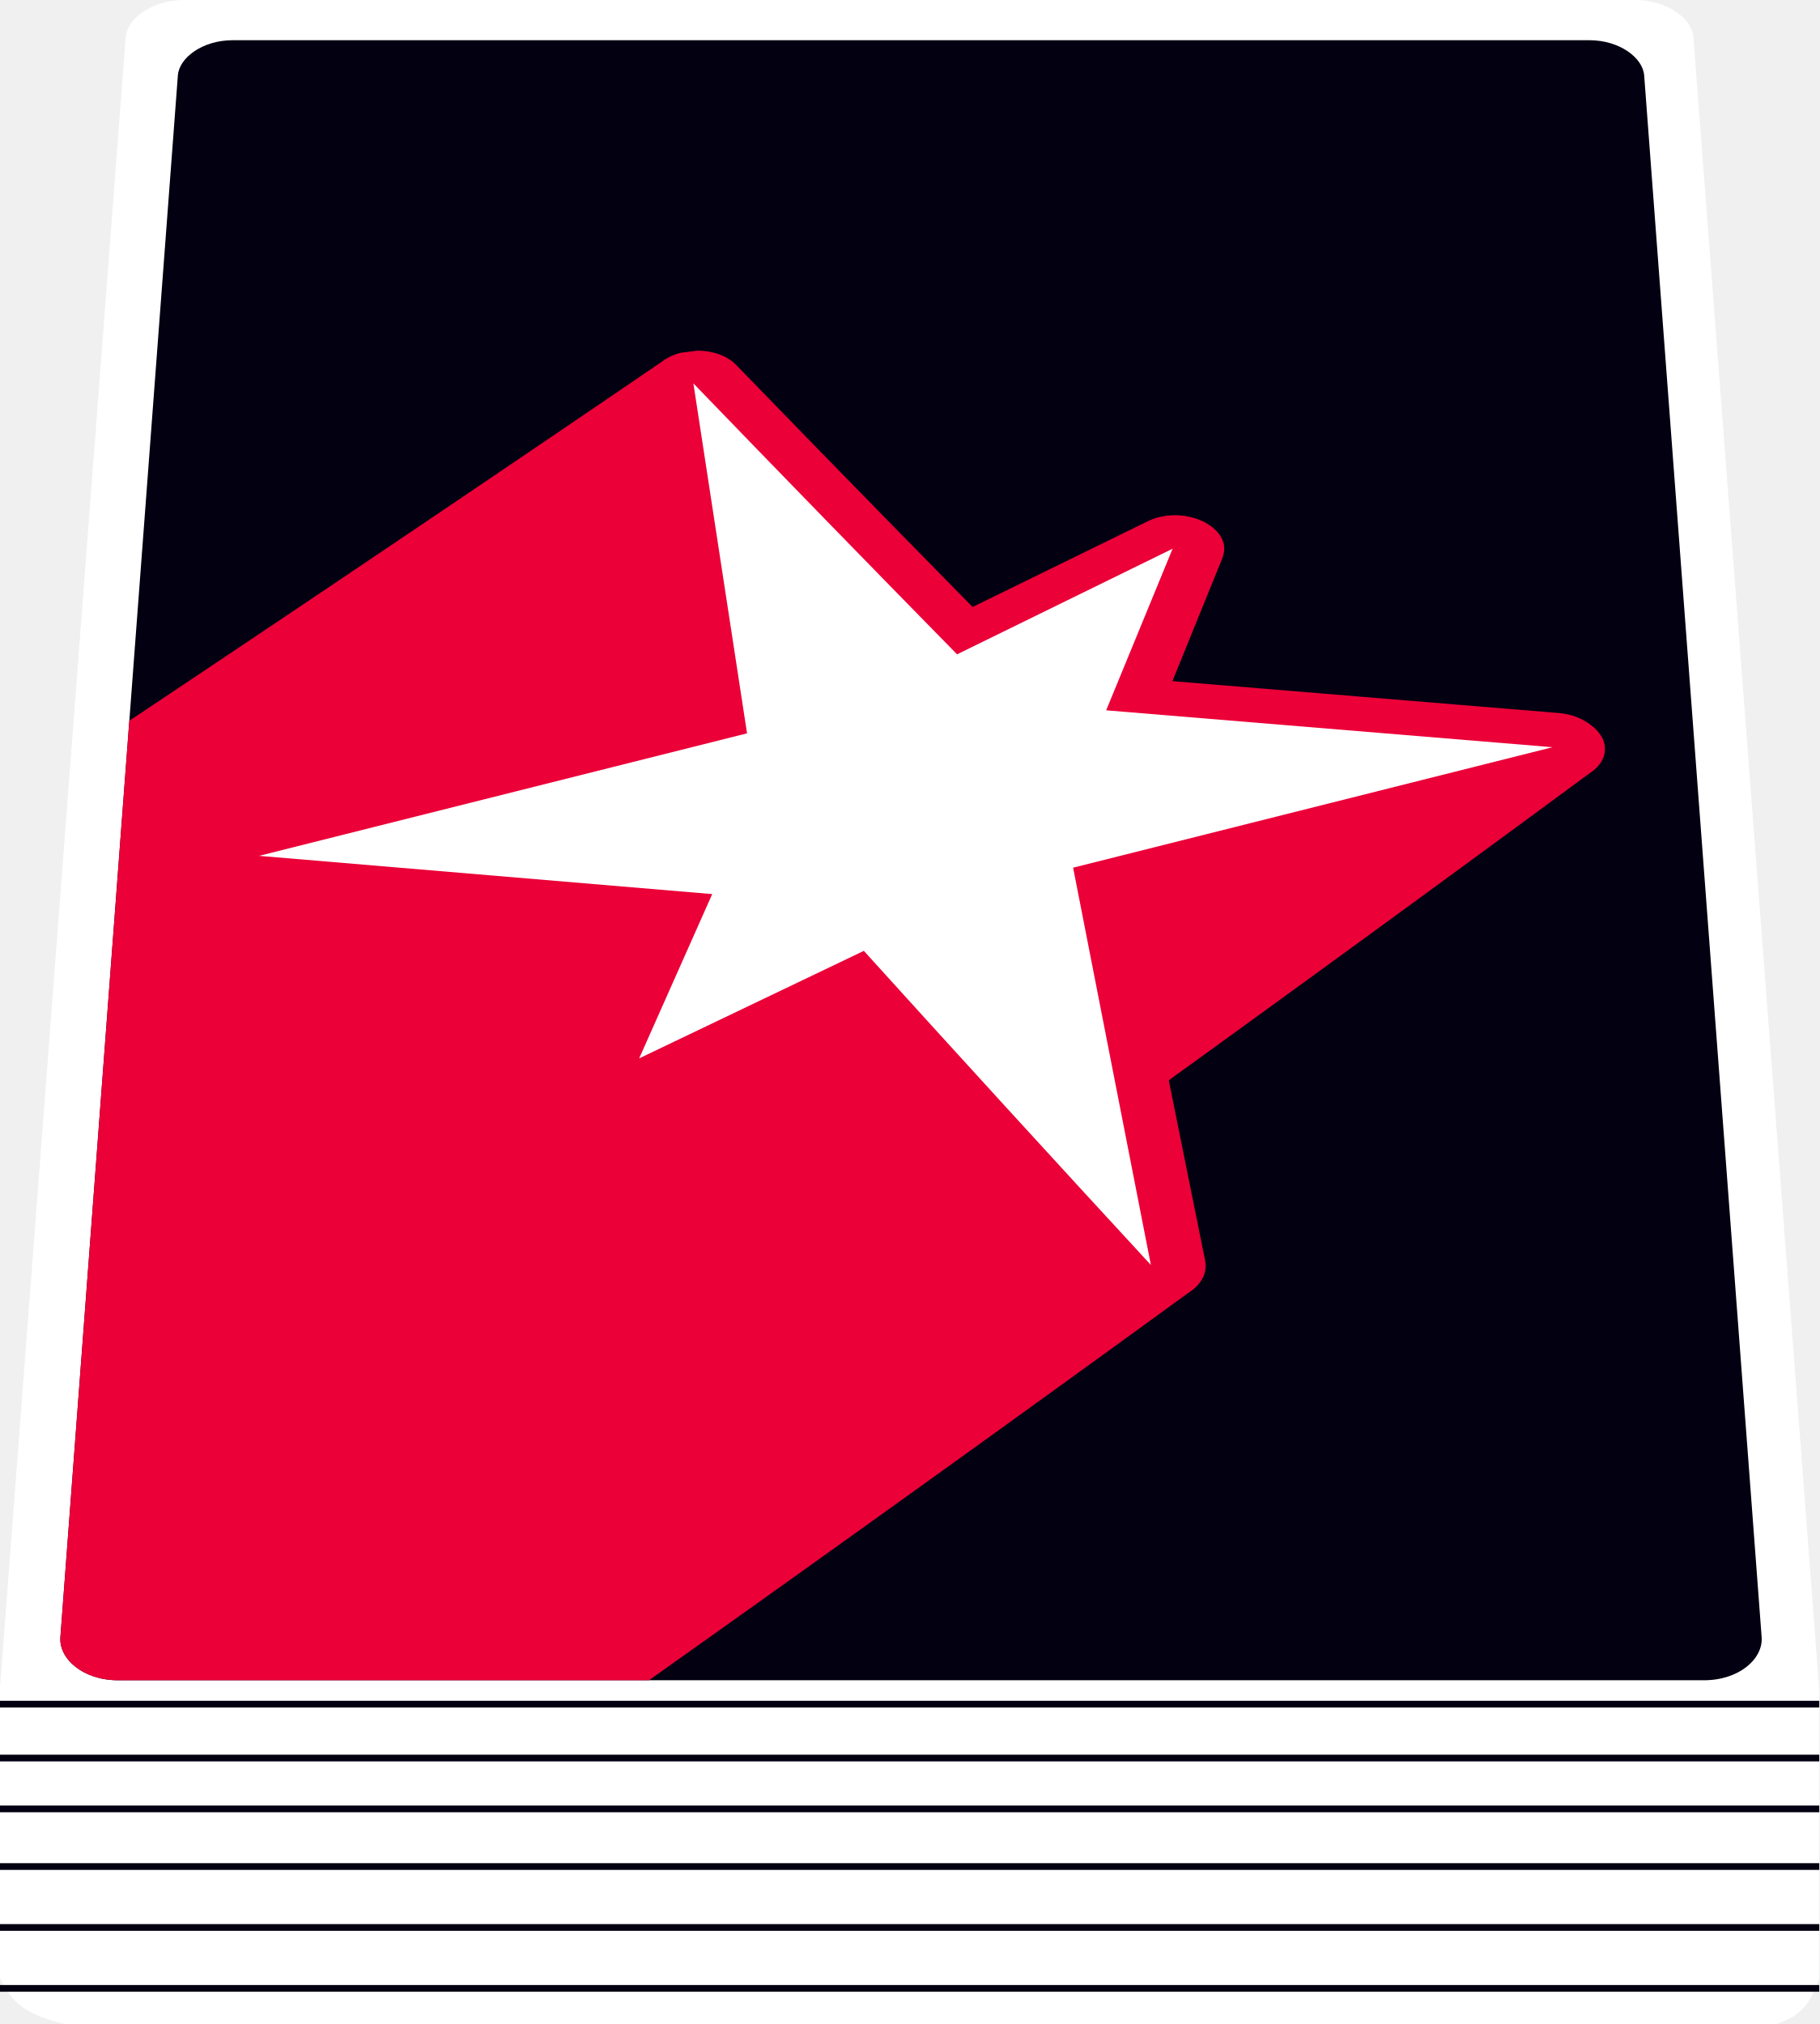
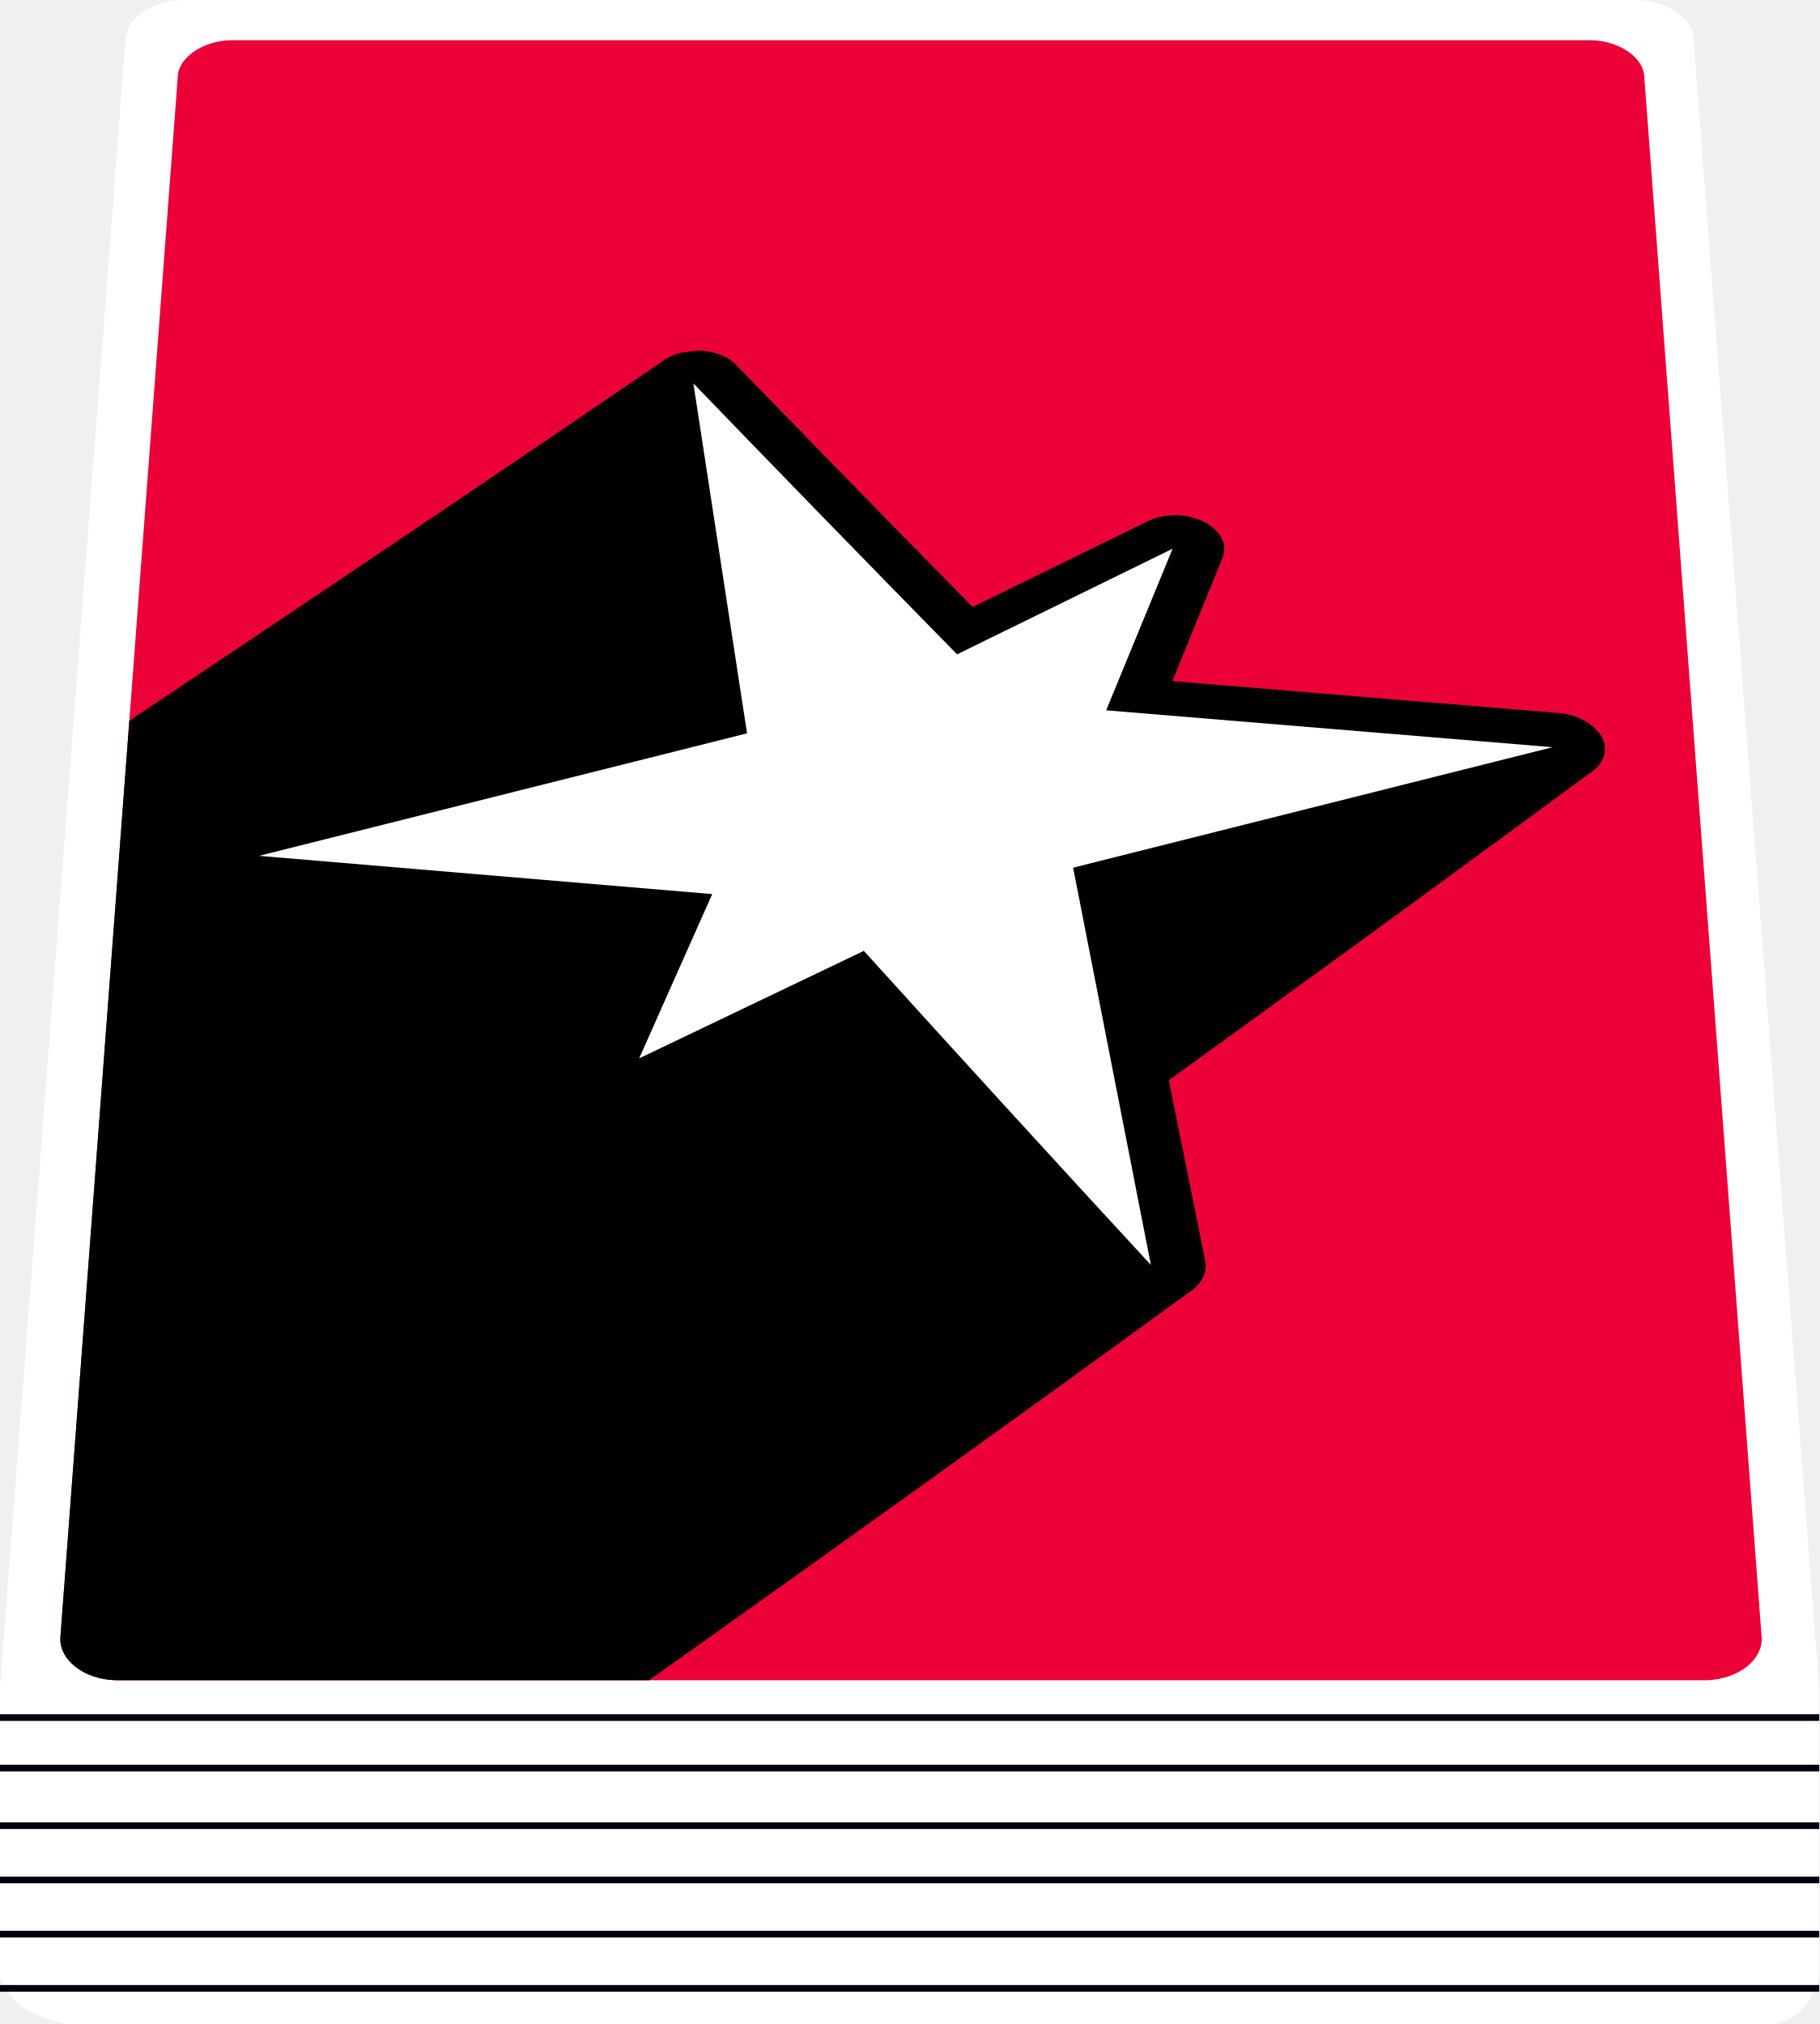
<svg xmlns="http://www.w3.org/2000/svg" width="543" height="604" viewBox="0 0 543 604" fill="none">
  <path fill-rule="evenodd" clip-rule="evenodd" d="M0.025 503.209C12.519 339.168 25.012 175.128 37.505 11.088C37.928 5.552 45.327 0 54.998 0H487.842C497.513 0 504.912 5.552 505.335 11.088C517.828 175.128 530.321 339.168 542.815 503.209C543.331 509.973 535.698 516.792 524.39 516.792H18.45C7.142 516.792 -0.491 509.973 0.025 503.209Z" fill="white" />
-   <path fill-rule="evenodd" clip-rule="evenodd" d="M18.023 488.557C29.709 333.204 41.394 177.853 53.079 22.5C53.474 17.258 60.395 12 69.44 12H474.285C483.331 12 490.251 17.258 490.646 22.5C502.332 177.853 514.017 333.204 525.703 488.557C526.185 494.963 519.045 501.42 508.469 501.42H35.256C24.68 501.42 17.541 494.963 18.023 488.557Z" fill="#020011" />
-   <path fill-rule="evenodd" clip-rule="evenodd" d="M18.023 488.556C24.878 397.394 31.733 306.232 38.588 215.071L38.787 214.957L40.499 213.818L42.235 212.659L43.934 211.52L45.773 210.294L47.456 209.176L49.211 208.003L50.896 206.873L54.36 204.558L56.184 203.339L57.833 202.236L59.658 201.015L61.332 199.902L63.077 198.733L64.753 197.609L66.558 196.399L68.253 195.269L69.967 194.121L71.648 192.99L73.463 191.774L75.126 190.664L76.861 189.501L78.527 188.381L80.323 187.175L82.007 186.051L83.71 184.908L85.382 183.781L87.187 182.57L88.84 181.465L90.566 180.306L92.22 179.19L93.95 178.023L95.721 176.838L97.375 175.731L99.036 174.609L100.829 173.403L102.473 172.301L104.186 171.149L105.834 170.035L107.551 168.874L109.312 167.694L110.957 166.592L112.608 165.473L114.392 164.273L116.027 163.176L119.393 160.895L121.141 159.722L122.785 158.619L124.459 157.49L126.101 156.376L127.873 155.179L129.499 154.088L131.192 152.943L132.806 151.849L134.583 150.647L136.217 149.549L137.883 148.423L139.514 147.315L141.277 146.123L142.893 145.034L144.577 143.896L146.179 142.805L147.947 141.609L149.515 140.547L151.266 139.363L152.849 138.29L154.587 137.111L156.216 136.012L157.881 134.885L159.473 133.8L161.231 132.607L162.845 131.519L164.494 130.4L166.103 129.302L167.832 128.128L169.452 127.034L171.107 125.911L172.689 124.829L174.438 123.643L176.043 122.558L177.68 121.444L179.28 120.351L180.999 119.181L182.611 118.091L184.254 116.974L185.83 115.896L187.567 114.714L189.149 113.641L190.744 112.55L192.421 111.403L194.05 110.295L195.72 109.162L197.325 108.072C199.018 106.721 201.069 105.806 203.153 105.266L208.117 104.643C209.1 104.643 215.528 104.643 219.659 108.887C254.692 145.025 284.569 175.379 290.237 181.137C307.672 172.605 325.106 164.072 342.542 155.539C345.036 154.312 347.897 153.754 350.661 153.754C351.355 153.754 355.305 153.754 359.121 155.658C360.004 156.099 367.476 159.833 364.733 166.648C359.778 178.854 354.824 191.06 349.869 203.266C388.368 206.444 426.866 209.622 465.366 212.8C472.228 213.36 477.83 217.798 478.747 221.839C479.979 227.273 474.95 230.399 474.268 230.823L471.071 233.169L469.477 234.341L467.93 235.485L466.303 236.688L464.648 237.902L463.155 239L461.501 240.223L459.895 241.402L458.257 242.602L456.735 243.72L455.1 244.927L453.48 246.118L451.822 247.329L450.32 248.432L448.656 249.66L447.041 250.844L445.391 252.048L443.861 253.171L442.216 254.383L440.585 255.579L438.919 256.795L437.407 257.902L435.734 259.135L434.107 260.323L432.448 261.533L430.909 262.661L429.198 263.911L427.652 265.044L424.415 267.41L422.731 268.648L421.108 269.833L419.415 271.064L417.877 272.186L416.212 273.409L414.56 274.614L412.872 275.84L411.343 276.955L409.647 278.198L408.016 279.389L406.313 280.625L404.764 281.753L403.088 282.98L401.428 284.189L398.134 286.575L394.843 288.983L393.13 290.224L391.571 291.357L389.885 292.588L388.159 293.837L386.56 294.995L384.947 296.173L383.242 297.415L381.588 298.615L379.867 299.862L378.298 300.999L376.602 302.235L374.865 303.488L373.257 304.651L371.633 305.834L369.918 307.082L368.256 308.286L366.52 309.538L364.943 310.679L363.237 311.92L361.545 313.146L359.829 314.381L358.237 315.534L356.51 316.786L354.838 317.996L353.094 319.252L351.507 320.398L349.788 321.644L348.789 322.416L359.622 376.126C360.813 382.011 355.317 385.397 354.57 385.856L351.117 388.357L349.395 389.607L345.967 392.108L344.178 393.402L342.566 394.572L340.779 395.875L339.044 397.133L337.274 398.412L335.633 399.603L333.865 400.891L332.115 402.159L330.325 403.45L328.703 404.625L326.905 405.933L325.159 407.195L323.378 408.479L321.725 409.676L319.948 410.968L318.186 412.242L316.386 413.537L314.754 414.718L312.945 416.032L311.189 417.299L309.397 418.587L307.734 419.788L305.886 421.122L304.215 422.329L300.719 424.85L298.899 426.169L297.146 427.432L295.318 428.744L293.655 429.941L291.857 431.243L290.072 432.527L288.249 433.833L286.596 435.022L284.766 436.347L283.003 437.614L281.164 438.932L279.491 440.133L277.679 441.44L275.886 442.729L274.051 444.041L272.33 445.272L270.589 446.527L268.772 447.837L266.922 449.16L265.237 450.367L263.416 451.679L261.551 453.009L259.825 454.243L258.081 455.497L256.239 456.82L254.453 458.101L252.592 459.427L250.898 460.639L249.065 461.956L247.188 463.292L245.451 464.531L241.843 467.12L240.047 468.403L238.173 469.736L236.469 470.953L234.625 472.275L232.797 473.579L230.944 474.896L229.223 476.125L227.358 477.459L225.551 478.747L223.666 480.085L221.952 481.307L220.095 482.633L218.258 483.944L216.392 485.265L214.661 486.499L212.784 487.838L210.967 489.132L209.07 490.475L207.344 491.701L203.671 494.31L201.752 495.674L200.01 496.913L198.122 498.258L196.292 499.556L194.385 500.905L193.722 501.419H35.251C24.678 501.419 17.541 494.961 18.023 488.556Z" fill="#EB0038" />
+   <path fill-rule="evenodd" clip-rule="evenodd" d="M18.023 488.557C29.709 333.204 41.394 177.853 53.079 22.5C53.474 17.258 60.395 12 69.44 12H474.285C483.331 12 490.251 17.258 490.646 22.5C502.332 177.853 514.017 333.204 525.703 488.557C526.185 494.963 519.045 501.42 508.469 501.42H35.256C24.68 501.42 17.541 494.963 18.023 488.557Z" fill="#EB0038" />
+   <path fill-rule="evenodd" clip-rule="evenodd" d="M18.023 488.556C24.878 397.394 31.733 306.232 38.588 215.071L38.787 214.957L40.499 213.818L42.235 212.659L43.934 211.52L45.773 210.294L47.456 209.176L49.211 208.003L50.896 206.873L54.36 204.558L56.184 203.339L57.833 202.236L59.658 201.015L61.332 199.902L63.077 198.733L64.753 197.609L66.558 196.399L68.253 195.269L69.967 194.121L71.648 192.99L73.463 191.774L75.126 190.664L76.861 189.501L78.527 188.381L80.323 187.175L82.007 186.051L83.71 184.908L85.382 183.781L87.187 182.57L88.84 181.465L90.566 180.306L92.22 179.19L93.95 178.023L95.721 176.838L97.375 175.731L99.036 174.609L100.829 173.403L102.473 172.301L104.186 171.149L105.834 170.035L107.551 168.874L109.312 167.694L110.957 166.592L112.608 165.473L114.392 164.273L116.027 163.176L119.393 160.895L121.141 159.722L122.785 158.619L124.459 157.49L126.101 156.376L127.873 155.179L129.499 154.088L131.192 152.943L132.806 151.849L134.583 150.647L136.217 149.549L137.883 148.423L139.514 147.315L141.277 146.123L142.893 145.034L144.577 143.896L146.179 142.805L147.947 141.609L149.515 140.547L151.266 139.363L152.849 138.29L154.587 137.111L156.216 136.012L157.881 134.885L159.473 133.8L161.231 132.607L162.845 131.519L164.494 130.4L166.103 129.302L167.832 128.128L169.452 127.034L171.107 125.911L172.689 124.829L174.438 123.643L176.043 122.558L177.68 121.444L179.28 120.351L180.999 119.181L182.611 118.091L184.254 116.974L185.83 115.896L187.567 114.714L189.149 113.641L190.744 112.55L192.421 111.403L194.05 110.295L195.72 109.162L197.325 108.072C199.018 106.721 201.069 105.806 203.153 105.266L208.117 104.643C209.1 104.643 215.528 104.643 219.659 108.887C254.692 145.025 284.569 175.379 290.237 181.137C307.672 172.605 325.106 164.072 342.542 155.539C345.036 154.312 347.897 153.754 350.661 153.754C351.355 153.754 355.305 153.754 359.121 155.658C360.004 156.099 367.476 159.833 364.733 166.648C359.778 178.854 354.824 191.06 349.869 203.266C388.368 206.444 426.866 209.622 465.366 212.8C472.228 213.36 477.83 217.798 478.747 221.839C479.979 227.273 474.95 230.399 474.268 230.823L471.071 233.169L469.477 234.341L467.93 235.485L466.303 236.688L464.648 237.902L463.155 239L461.501 240.223L459.895 241.402L458.257 242.602L456.735 243.72L455.1 244.927L453.48 246.118L451.822 247.329L450.32 248.432L448.656 249.66L447.041 250.844L445.391 252.048L443.861 253.171L442.216 254.383L440.585 255.579L438.919 256.795L437.407 257.902L435.734 259.135L434.107 260.323L432.448 261.533L430.909 262.661L429.198 263.911L427.652 265.044L424.415 267.41L422.731 268.648L421.108 269.833L419.415 271.064L417.877 272.186L416.212 273.409L414.56 274.614L412.872 275.84L411.343 276.955L409.647 278.198L408.016 279.389L406.313 280.625L404.764 281.753L403.088 282.98L401.428 284.189L398.134 286.575L394.843 288.983L393.13 290.224L391.571 291.357L389.885 292.588L388.159 293.837L386.56 294.995L384.947 296.173L383.242 297.415L381.588 298.615L379.867 299.862L378.298 300.999L376.602 302.235L374.865 303.488L373.257 304.651L371.633 305.834L369.918 307.082L368.256 308.286L366.52 309.538L364.943 310.679L363.237 311.92L361.545 313.146L359.829 314.381L358.237 315.534L356.51 316.786L354.838 317.996L353.094 319.252L351.507 320.398L349.788 321.644L348.789 322.416L359.622 376.126C360.813 382.011 355.317 385.397 354.57 385.856L351.117 388.357L349.395 389.607L345.967 392.108L344.178 393.402L342.566 394.572L340.779 395.875L339.044 397.133L337.274 398.412L335.633 399.603L333.865 400.891L332.115 402.159L330.325 403.45L328.703 404.625L326.905 405.933L325.159 407.195L323.378 408.479L321.725 409.676L319.948 410.968L318.186 412.242L316.386 413.537L314.754 414.718L312.945 416.032L311.189 417.299L309.397 418.587L307.734 419.788L305.886 421.122L304.215 422.329L300.719 424.85L298.899 426.169L297.146 427.432L295.318 428.744L293.655 429.941L291.857 431.243L290.072 432.527L288.249 433.833L286.596 435.022L284.766 436.347L283.003 437.614L281.164 438.932L279.491 440.133L277.679 441.44L275.886 442.729L274.051 444.041L272.33 445.272L270.589 446.527L268.772 447.837L266.922 449.16L265.237 450.367L263.416 451.679L261.551 453.009L259.825 454.243L258.081 455.497L256.239 456.82L254.453 458.101L252.592 459.427L250.898 460.639L249.065 461.956L247.188 463.292L245.451 464.531L241.843 467.12L240.047 468.403L238.173 469.736L236.469 470.953L234.625 472.275L232.797 473.579L230.944 474.896L229.223 476.125L227.358 477.459L225.551 478.747L223.666 480.085L221.952 481.307L220.095 482.633L218.258 483.944L216.392 485.265L214.661 486.499L212.784 487.838L210.967 489.132L209.07 490.475L207.344 491.701L203.671 494.31L201.752 495.674L200.01 496.913L198.122 498.258L196.292 499.556L194.385 500.905L193.722 501.419H35.251C24.678 501.419 17.541 494.961 18.023 488.556Z" fill="black" />
  <path d="M320.235 258.933C327.97 298.453 335.705 337.973 343.442 377.494C315.424 347.135 284.579 313.37 257.787 283.755C235.436 294.451 213.085 305.148 190.734 315.844C198.002 299.5 205.269 283.156 212.537 266.812C167.461 263.008 122.386 259.204 77.311 255.399C125.85 243.214 174.388 231.028 222.928 218.843C217.591 184.032 212.254 149.222 206.917 114.411C231.496 139.885 260.12 169.302 285.605 195.265C307.046 184.758 328.487 174.251 349.928 163.744C343.319 179.819 336.71 195.895 330.101 211.972C374.501 215.64 418.899 219.31 463.299 222.98C415.611 234.964 367.922 246.948 320.235 258.933Z" fill="white" />
  <path d="M542.9 504H0V590.364C3.555 597.679 7.477 601.036 19.161 604H530.126C537.685 601.431 540.016 598.122 542.9 590.364V504Z" fill="white" />
-   <path d="M542.9 508.55H0" stroke="#020011" stroke-width="2" />
-   <path d="M542.9 524.633H0" stroke="#020011" stroke-width="2" />
-   <path d="M542.9 539.814H0" stroke="#020011" stroke-width="2" />
-   <path d="M542.9 557.009H0" stroke="#020011" stroke-width="2" />
-   <path d="M542.9 575.19H0" stroke="#020011" stroke-width="2" />
+   <path d="M542.9 512.55H0" stroke="#020011" stroke-width="2" />
+   <path d="M542.9 527.633H0" stroke="#020011" stroke-width="2" />
+   <path d="M542.9 544.814H0" stroke="#020011" stroke-width="2" />
+   <path d="M542.9 561.009H0" stroke="#020011" stroke-width="2" />
+   <path d="M542.9 577.19H0" stroke="#020011" stroke-width="2" />
  <path d="M542.9 593.37H0" stroke="#020011" stroke-width="2" />
</svg>
